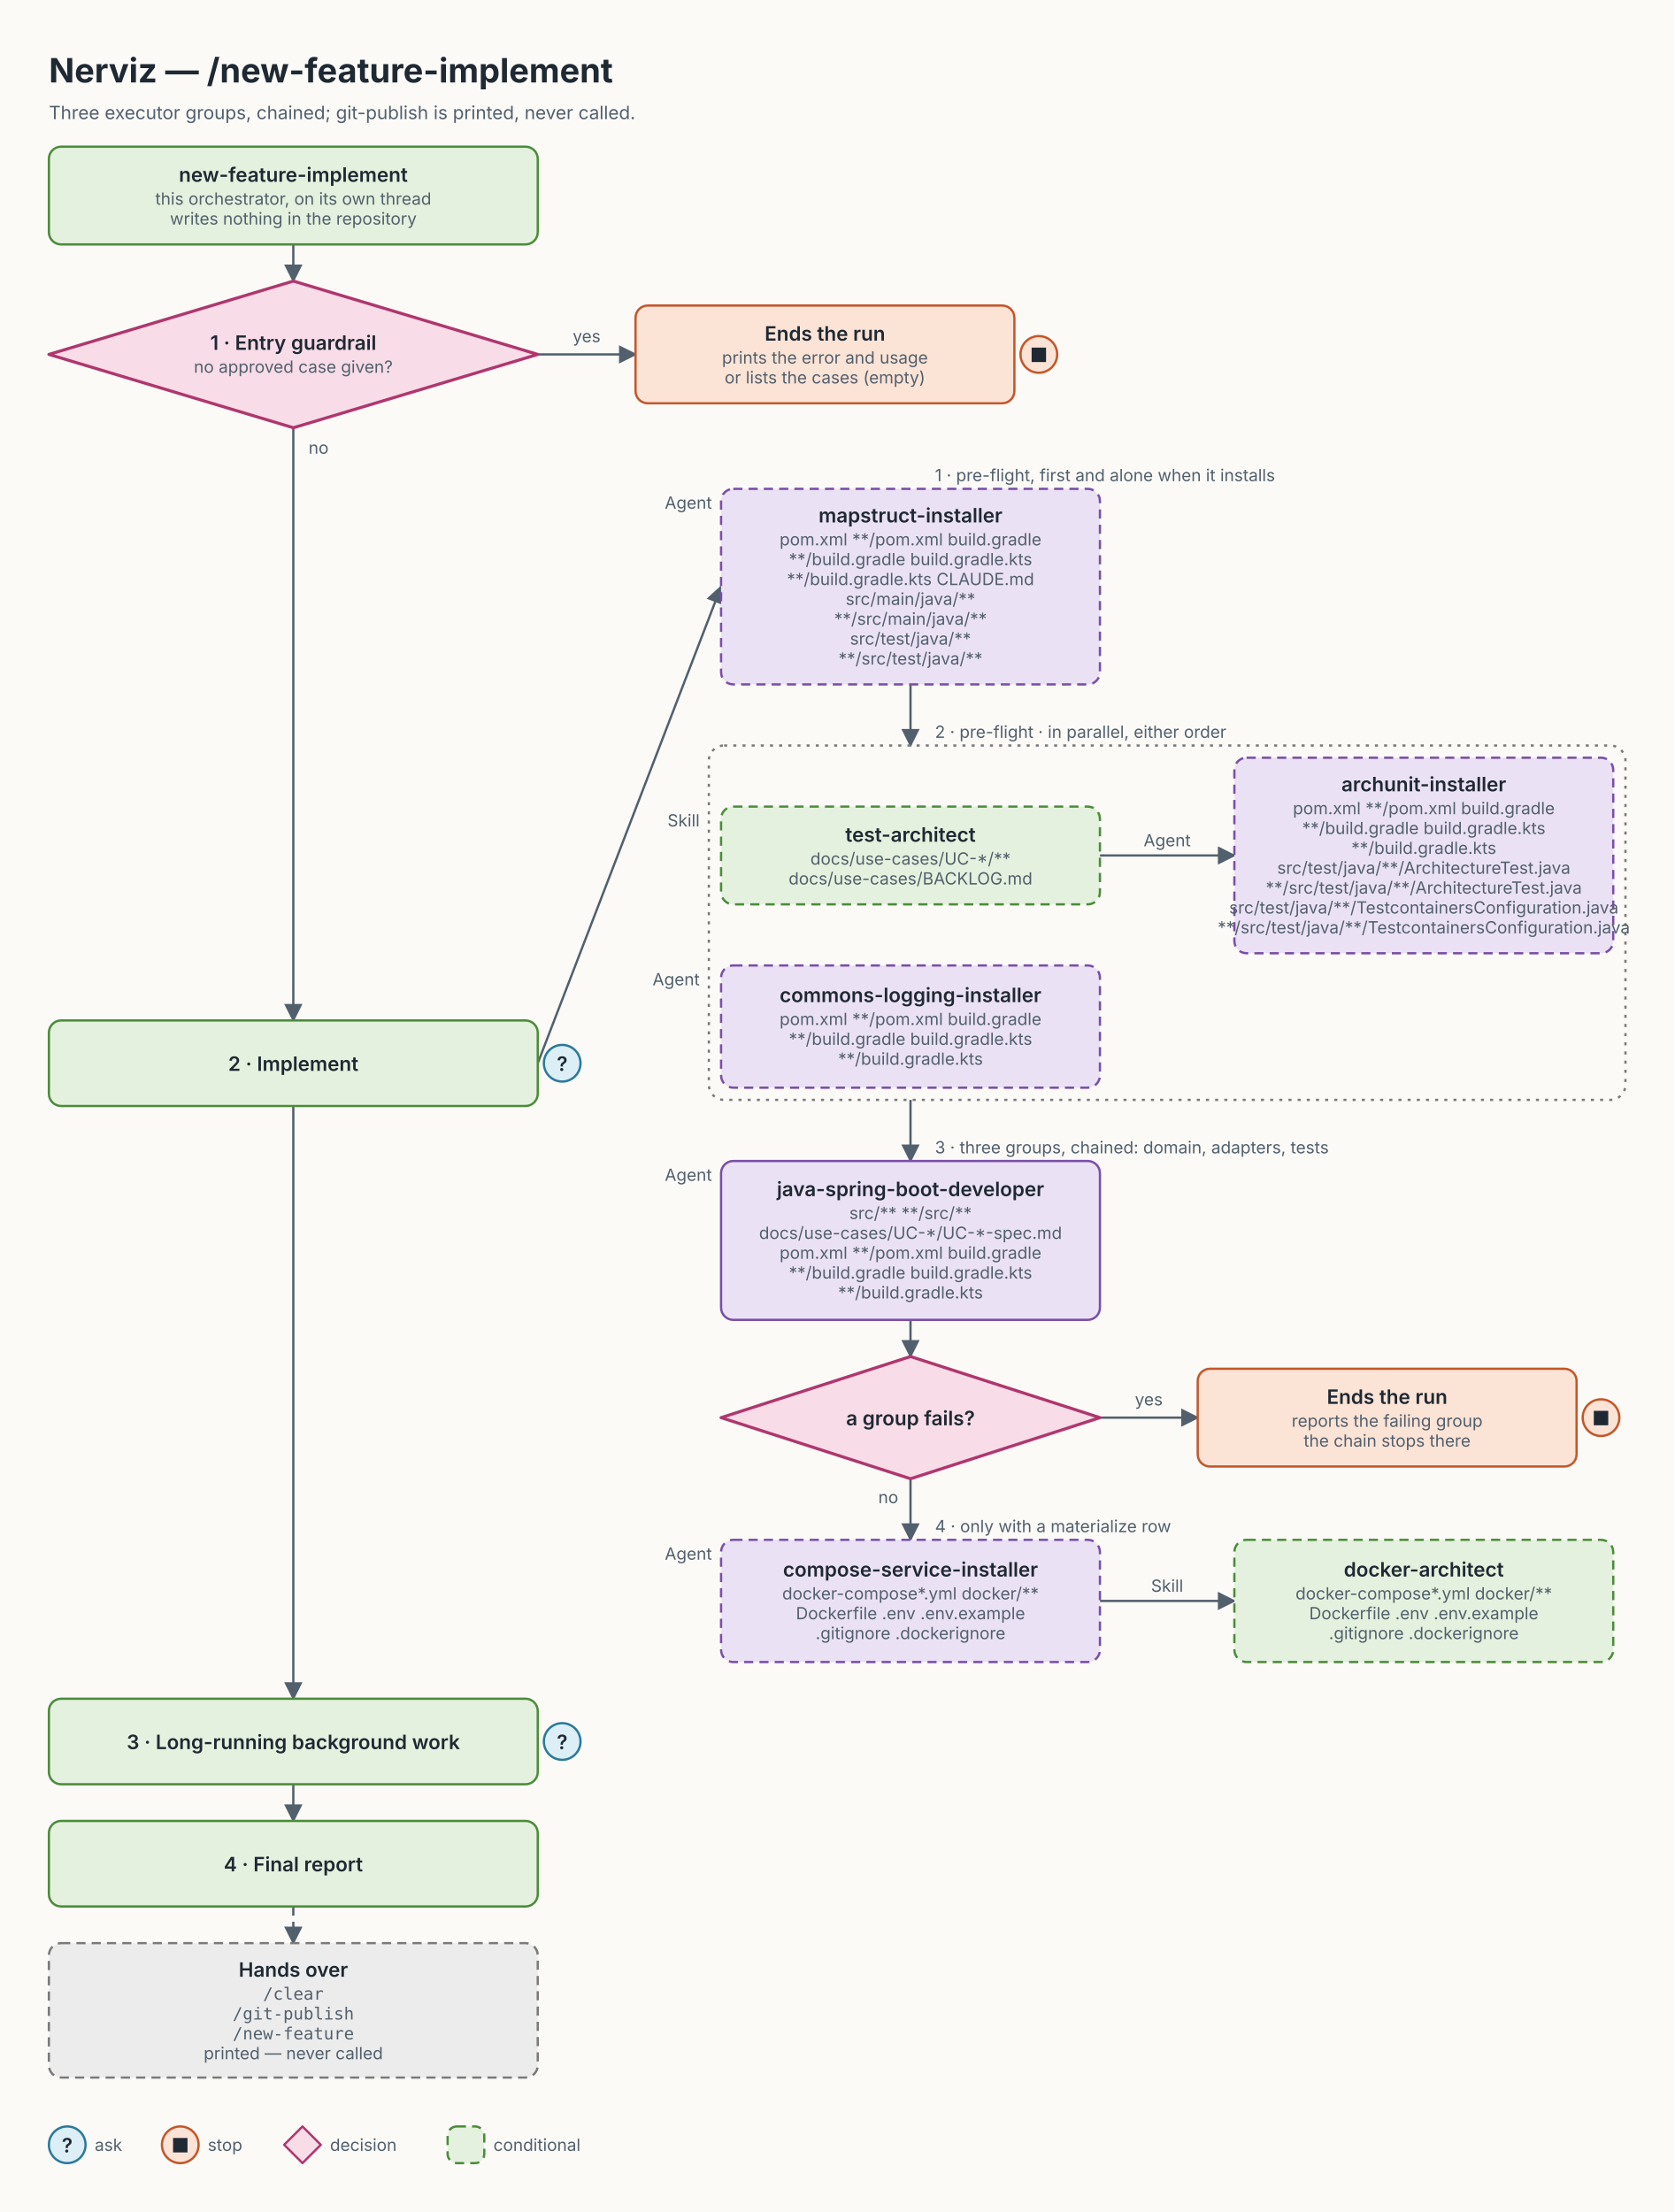
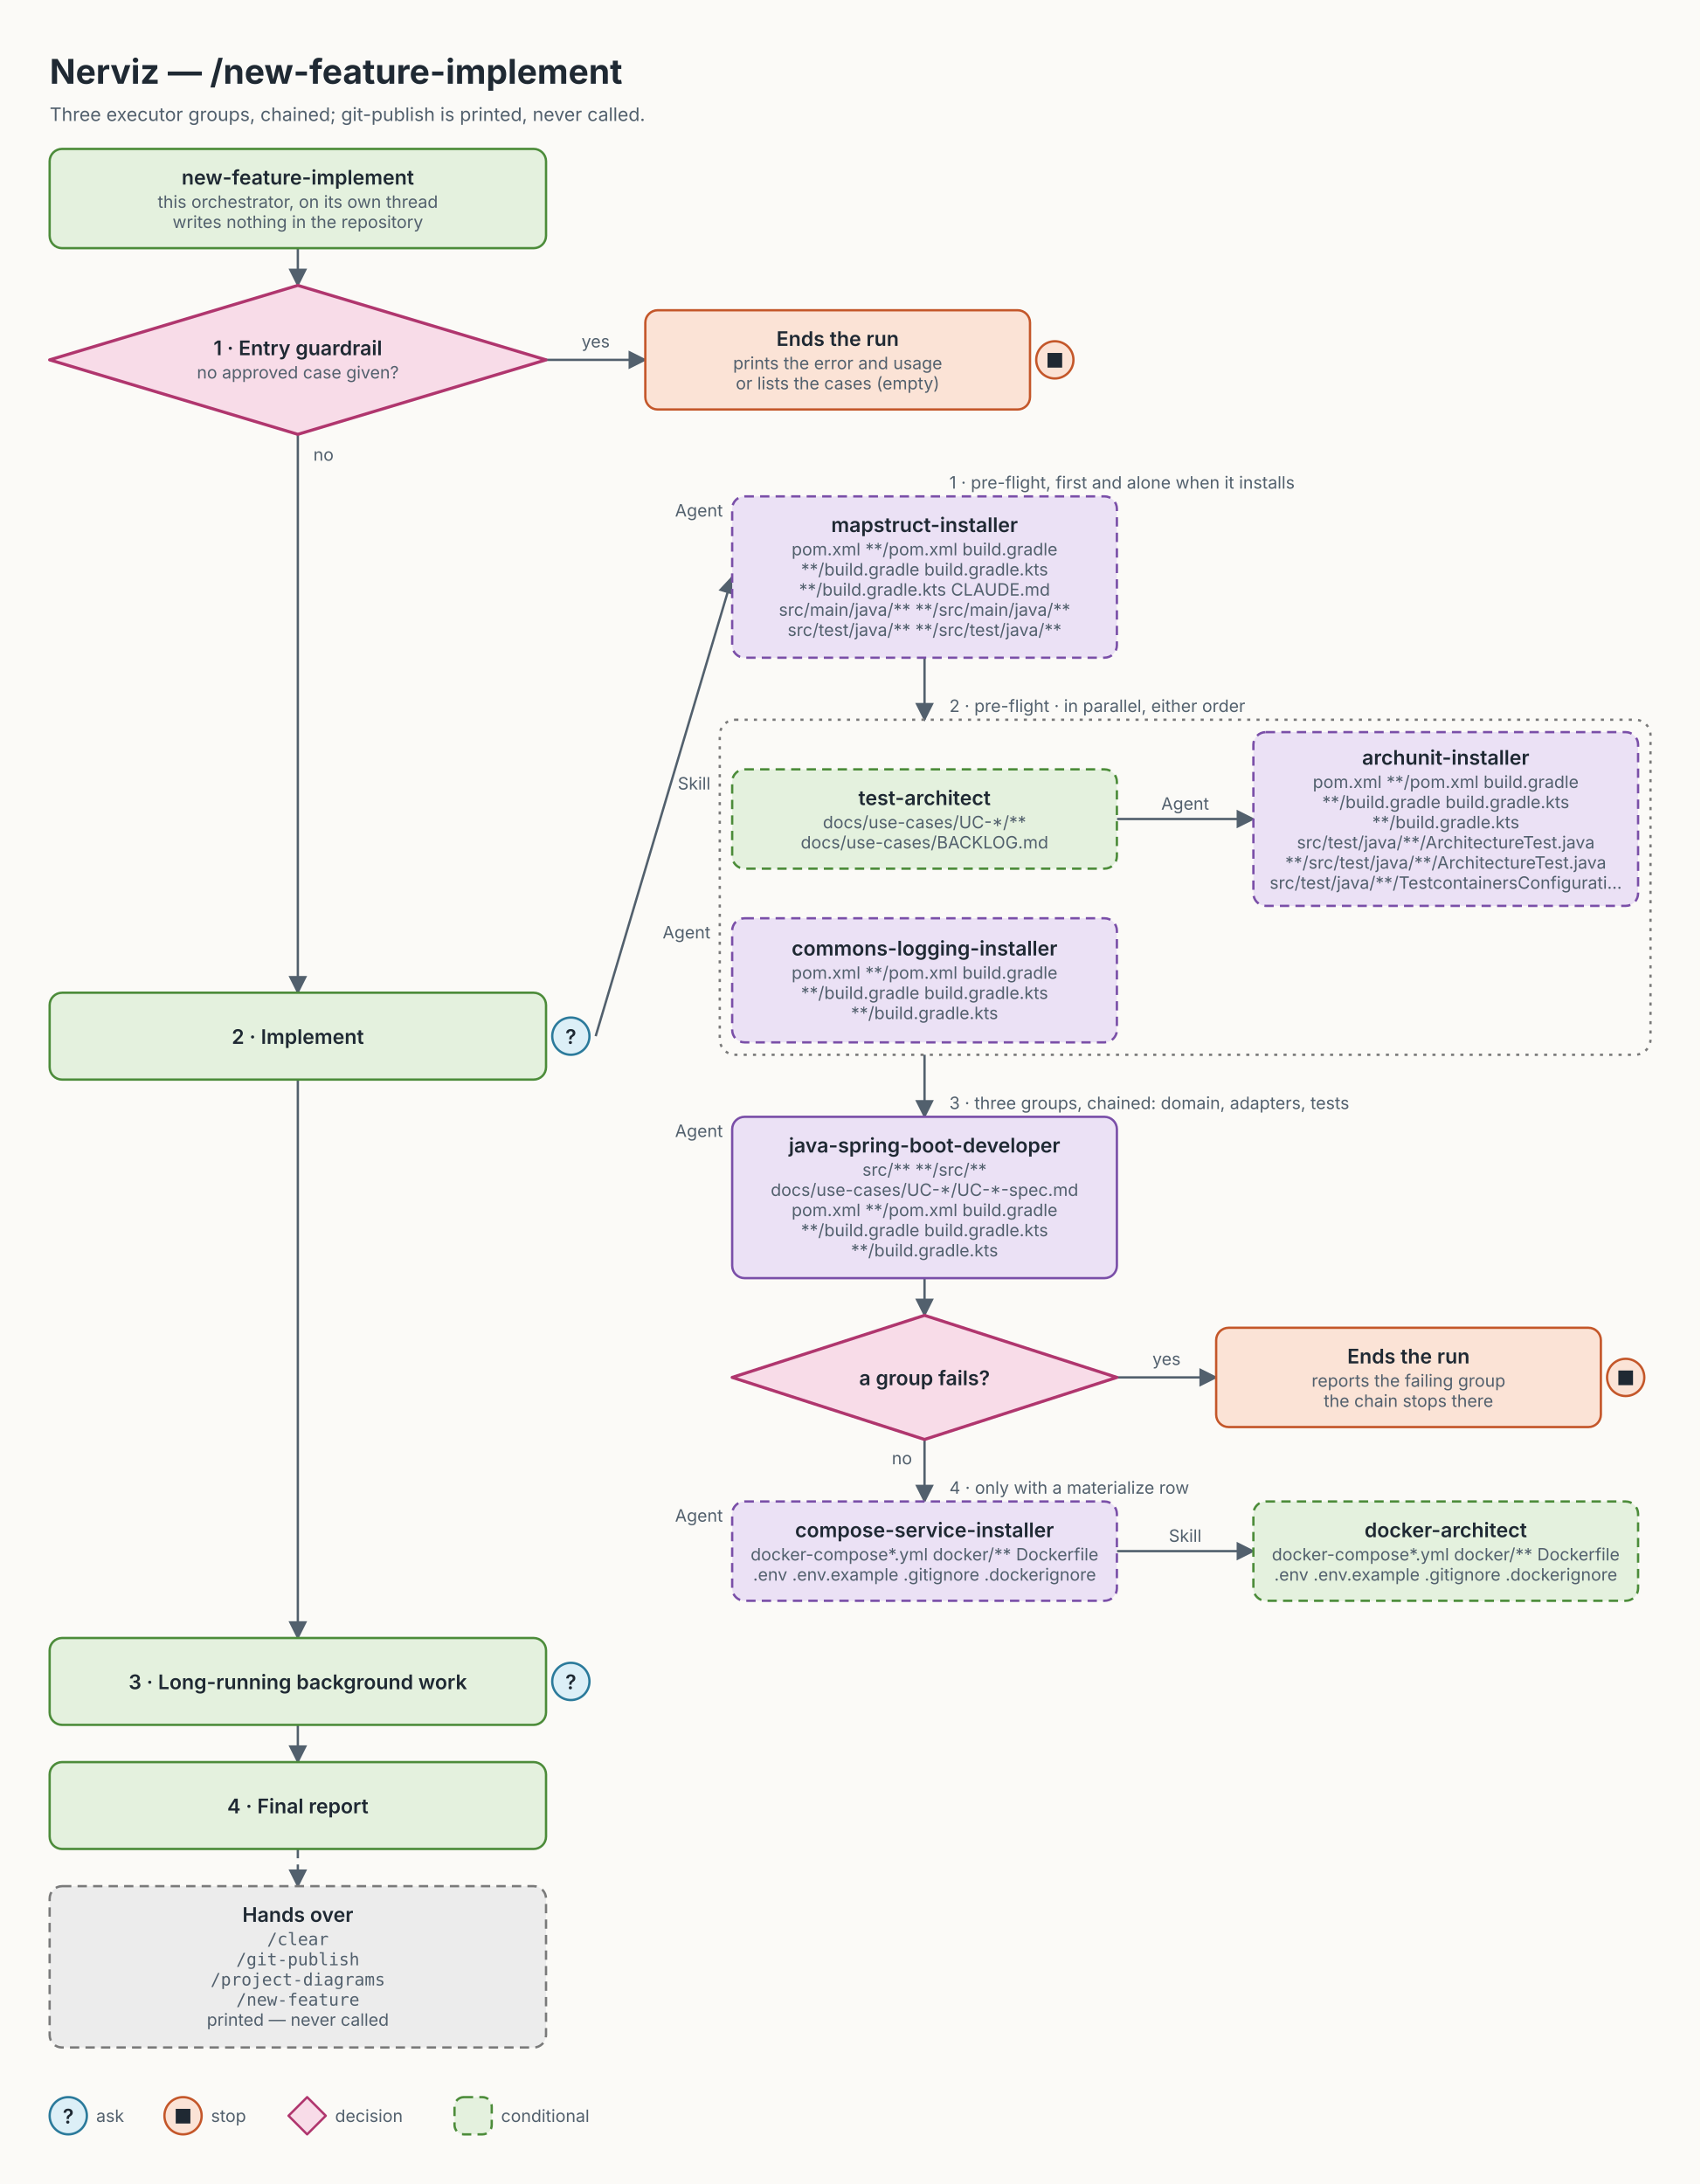
- <svg xmlns="http://www.w3.org/2000/svg" width="1096" height="1448" viewBox="0 0 1096 1448" font-family="Inter, system-ui, -apple-system, 'Segoe UI', Helvetica, Arial, sans-serif">
+ <svg xmlns="http://www.w3.org/2000/svg" width="1096" height="1408" viewBox="0 0 1096 1408" font-family="Inter, system-ui, -apple-system, 'Segoe UI', Helvetica, Arial, sans-serif">
  <defs>
    <marker id="arrow" viewBox="0 0 10 10" refX="9" refY="5" markerWidth="8" markerHeight="8" orient="auto">
      <path d="M0,0 L10,5 L0,10 z" fill="#52606D" />
    </marker>
  </defs>
  <style>
@keyframes show{from{opacity:0}to{opacity:1}}
.r{animation:show 0.5s ease both}
</style>
-   <rect width="1096" height="1448" fill="#FBFAF7" />
+   <rect width="1096" height="1408" fill="#FBFAF7" />
  <text x="32" y="54" font-size="22" font-weight="700" fill="#1F2933">Nerviz — /new-feature-implement</text>
  <text x="32" y="78" font-size="12" fill="#52606D">Three executor groups, chained; git-publish is printed, never called.</text>
  <g id="edge-flow_root_new-feature-implement_step_new-feature-implement_1" class="r" style="animation-delay:0.00s">
    <line x1="192" y1="160" x2="192" y2="184" stroke="#52606D" stroke-width="1.5" marker-end="url(#arrow)" />
  </g>
  <g id="edge-yes_step_new-feature-implement_1_0" class="r" style="animation-delay:0.35s">
    <line x1="352" y1="232" x2="416" y2="232" stroke="#52606D" stroke-width="1.5" marker-end="url(#arrow)" />
  </g>
  <g id="edge-seg_chip_step_new-feature-implement_2_1_0_0_chip_step_new-feature-implement_2_1_0_1" class="r" style="animation-delay:1.45s">
-     <line x1="720" y1="560" x2="808" y2="560" stroke="#52606D" stroke-width="1.5" marker-end="url(#arrow)" />
+     <line x1="720" y1="528" x2="808" y2="528" stroke="#52606D" stroke-width="1.5" marker-end="url(#arrow)" />
  </g>
  <g id="edge-phase_step_new-feature-implement_2_1" class="r" style="animation-delay:1.20s">
-     <line x1="596" y1="448" x2="596" y2="488" stroke="#52606D" stroke-width="1.5" marker-end="url(#arrow)" />
+     <line x1="596" y1="424" x2="596" y2="464" stroke="#52606D" stroke-width="1.5" marker-end="url(#arrow)" />
  </g>
  <g id="edge-phase_step_new-feature-implement_2_2" class="r" style="animation-delay:1.70s">
-     <line x1="596" y1="720" x2="596" y2="760" stroke="#52606D" stroke-width="1.5" marker-end="url(#arrow)" />
+     <line x1="596" y1="680" x2="596" y2="720" stroke="#52606D" stroke-width="1.5" marker-end="url(#arrow)" />
  </g>
  <g id="edge-phase_step_new-feature-implement_2_v0" class="r" style="animation-delay:2.20s">
-     <line x1="596" y1="864" x2="596" y2="888" stroke="#52606D" stroke-width="1.5" marker-end="url(#arrow)" />
+     <line x1="596" y1="824" x2="596" y2="848" stroke="#52606D" stroke-width="1.5" marker-end="url(#arrow)" />
  </g>
  <g id="edge-yes_step_new-feature-implement_2_0" class="r" style="animation-delay:2.55s">
-     <line x1="720" y1="928" x2="784" y2="928" stroke="#52606D" stroke-width="1.5" marker-end="url(#arrow)" />
+     <line x1="720" y1="888" x2="784" y2="888" stroke="#52606D" stroke-width="1.5" marker-end="url(#arrow)" />
  </g>
  <g id="edge-seg_chip_step_new-feature-implement_2_3_0_0_chip_step_new-feature-implement_2_3_0_1" class="r" style="animation-delay:2.95s">
-     <line x1="720" y1="1048" x2="808" y2="1048" stroke="#52606D" stroke-width="1.5" marker-end="url(#arrow)" />
+     <line x1="720" y1="1000" x2="808" y2="1000" stroke="#52606D" stroke-width="1.5" marker-end="url(#arrow)" />
  </g>
  <g id="edge-phase_step_new-feature-implement_2_3" class="r" style="animation-delay:2.70s">
-     <line x1="596" y1="968" x2="596" y2="1008" stroke="#52606D" stroke-width="1.5" marker-end="url(#arrow)" />
+     <line x1="596" y1="928" x2="596" y2="968" stroke="#52606D" stroke-width="1.5" marker-end="url(#arrow)" />
  </g>
  <g id="edge-entry_step_new-feature-implement_2" class="r" style="animation-delay:0.70s">
-     <line x1="352" y1="696" x2="472" y2="384" stroke="#52606D" stroke-width="1.5" marker-end="url(#arrow)" />
+     <line x1="384" y1="668" x2="472" y2="372" stroke="#52606D" stroke-width="1.5" marker-end="url(#arrow)" />
  </g>
  <g id="edge-flow_step_new-feature-implement_1_step_new-feature-implement_2" class="r" style="animation-delay:0.70s">
-     <line x1="192" y1="280" x2="192" y2="668" stroke="#52606D" stroke-width="1.5" marker-end="url(#arrow)" />
+     <line x1="192" y1="280" x2="192" y2="640" stroke="#52606D" stroke-width="1.5" marker-end="url(#arrow)" />
  </g>
  <g id="edge-flow_step_new-feature-implement_2_step_new-feature-implement_3" class="r" style="animation-delay:3.40s">
-     <line x1="192" y1="724" x2="192" y2="1112" stroke="#52606D" stroke-width="1.5" marker-end="url(#arrow)" />
+     <line x1="192" y1="696" x2="192" y2="1056" stroke="#52606D" stroke-width="1.5" marker-end="url(#arrow)" />
  </g>
  <g id="edge-flow_step_new-feature-implement_3_step_new-feature-implement_4" class="r" style="animation-delay:4.10s">
-     <line x1="192" y1="1168" x2="192" y2="1192" stroke="#52606D" stroke-width="1.5" marker-end="url(#arrow)" />
+     <line x1="192" y1="1112" x2="192" y2="1136" stroke="#52606D" stroke-width="1.5" marker-end="url(#arrow)" />
  </g>
  <g id="edge-flow_step_new-feature-implement_4_handoff_new-feature-implement" class="r" style="animation-delay:4.80s">
-     <line x1="192" y1="1248" x2="192" y2="1272" stroke="#52606D" stroke-width="1.5" stroke-dasharray="6 4" marker-end="url(#arrow)" />
+     <line x1="192" y1="1192" x2="192" y2="1216" stroke="#52606D" stroke-width="1.5" stroke-dasharray="6 4" marker-end="url(#arrow)" />
  </g>
  <g id="root_new-feature-implement">
    <rect x="32" y="96" width="320" height="64" rx="8" fill="#E4F1DE" stroke="#4C8C3A" stroke-width="1.5" />
    <text x="192" y="119" font-size="13" font-weight="600" text-anchor="middle" fill="#1F2933">new-feature-implement</text>
    <text x="192" y="134" font-size="11" text-anchor="middle" fill="#52606D">this orchestrator, on its own thread</text>
    <text x="192" y="147" font-size="11" text-anchor="middle" fill="#52606D">writes nothing in the repository</text>
  </g>
  <g id="step_new-feature-implement_1" class="r" style="animation-delay:0.00s">
    <polygon points="192,184 352,232 192,280 32,232" fill="#F8DCE8" stroke="#B0366E" stroke-width="2" stroke-linejoin="round" />
    <text x="192" y="229" font-size="13" font-weight="600" text-anchor="middle" fill="#1F2933">1 · Entry guardrail</text>
    <text x="192" y="244" font-size="11" text-anchor="middle" fill="#52606D">no approved case given?</text>
  </g>
  <g id="term_step_new-feature-implement_1_0" class="r" style="animation-delay:0.35s">
    <rect x="416" y="200" width="248" height="64" rx="8" fill="#FBE3D6" stroke="#C4572A" stroke-width="1.5" />
    <text x="540" y="223" font-size="13" font-weight="600" text-anchor="middle" fill="#1F2933">Ends the run</text>
    <text x="540" y="238" font-size="11" text-anchor="middle" fill="#52606D">prints the error and usage</text>
    <text x="540" y="251" font-size="11" text-anchor="middle" fill="#52606D">or lists the cases (empty)</text>
  </g>
  <g id="tbadge_step_new-feature-implement_1_0" class="r" style="animation-delay:0.35s">
    <rect x="668" y="220" width="24" height="24" rx="12" fill="#FBE3D6" stroke="#C4572A" stroke-width="1.5" />
    <text x="680" y="237" font-size="13" font-weight="600" text-anchor="middle" fill="#1F2933">■</text>
  </g>
  <g id="step_new-feature-implement_2" class="r" style="animation-delay:0.70s">
-     <rect x="32" y="668" width="320" height="56" rx="8" fill="#E4F1DE" stroke="#4C8C3A" stroke-width="1.5" />
-     <text x="192" y="701" font-size="13" font-weight="600" text-anchor="middle" fill="#1F2933">2 · Implement</text>
+     <rect x="32" y="640" width="320" height="56" rx="8" fill="#E4F1DE" stroke="#4C8C3A" stroke-width="1.5" />
+     <text x="192" y="673" font-size="13" font-weight="600" text-anchor="middle" fill="#1F2933">2 · Implement</text>
  </g>
  <g id="chip_step_new-feature-implement_2_0_0_0" class="r" style="animation-delay:0.70s">
-     <rect x="472" y="320" width="248" height="128" rx="8" fill="#EBE1F5" stroke="#7A4FA8" stroke-width="1.5" stroke-dasharray="6 4" />
-     <text x="596" y="342" font-size="13" font-weight="600" text-anchor="middle" fill="#1F2933">mapstruct-installer</text>
-     <text x="596" y="357" font-size="11" text-anchor="middle" fill="#52606D">pom.xml **/pom.xml build.gradle</text>
-     <text x="596" y="370" font-size="11" text-anchor="middle" fill="#52606D">**/build.gradle build.gradle.kts</text>
-     <text x="596" y="383" font-size="11" text-anchor="middle" fill="#52606D">**/build.gradle.kts CLAUDE.md</text>
-     <text x="596" y="396" font-size="11" text-anchor="middle" fill="#52606D">src/main/java/**</text>
-     <text x="596" y="409" font-size="11" text-anchor="middle" fill="#52606D">**/src/main/java/**</text>
-     <text x="596" y="422" font-size="11" text-anchor="middle" fill="#52606D">src/test/java/**</text>
-     <text x="596" y="435" font-size="11" text-anchor="middle" fill="#52606D">**/src/test/java/**</text>
+     <rect x="472" y="320" width="248" height="104" rx="8" fill="#EBE1F5" stroke="#7A4FA8" stroke-width="1.5" stroke-dasharray="6 4" />
+     <text x="596" y="343" font-size="13" font-weight="600" text-anchor="middle" fill="#1F2933">mapstruct-installer</text>
+     <text x="596" y="358" font-size="11" text-anchor="middle" fill="#52606D">pom.xml **/pom.xml build.gradle</text>
+     <text x="596" y="371" font-size="11" text-anchor="middle" fill="#52606D">**/build.gradle build.gradle.kts</text>
+     <text x="596" y="384" font-size="11" text-anchor="middle" fill="#52606D">**/build.gradle.kts CLAUDE.md</text>
+     <text x="596" y="397" font-size="11" text-anchor="middle" fill="#52606D">src/main/java/** **/src/main/java/**</text>
+     <text x="596" y="410" font-size="11" text-anchor="middle" fill="#52606D">src/test/java/** **/src/test/java/**</text>
  </g>
  <g id="frame_step_new-feature-implement_2_1" class="r" style="animation-delay:1.20s">
-     <rect x="464" y="488" width="600" height="232" rx="10" fill="none" stroke="#7A7A7A" stroke-width="1.5" stroke-dasharray="2 4" />
+     <rect x="464" y="464" width="600" height="216" rx="10" fill="none" stroke="#7A7A7A" stroke-width="1.5" stroke-dasharray="2 4" />
  </g>
  <g id="chip_step_new-feature-implement_2_1_0_0" class="r" style="animation-delay:1.20s">
-     <rect x="472" y="528" width="248" height="64" rx="8" fill="#E4F1DE" stroke="#4C8C3A" stroke-width="1.5" stroke-dasharray="6 4" />
-     <text x="596" y="551" font-size="13" font-weight="600" text-anchor="middle" fill="#1F2933">test-architect</text>
-     <text x="596" y="566" font-size="11" text-anchor="middle" fill="#52606D">docs/use-cases/UC-*/**</text>
-     <text x="596" y="579" font-size="11" text-anchor="middle" fill="#52606D">docs/use-cases/BACKLOG.md</text>
+     <rect x="472" y="496" width="248" height="64" rx="8" fill="#E4F1DE" stroke="#4C8C3A" stroke-width="1.5" stroke-dasharray="6 4" />
+     <text x="596" y="519" font-size="13" font-weight="600" text-anchor="middle" fill="#1F2933">test-architect</text>
+     <text x="596" y="534" font-size="11" text-anchor="middle" fill="#52606D">docs/use-cases/UC-*/**</text>
+     <text x="596" y="547" font-size="11" text-anchor="middle" fill="#52606D">docs/use-cases/BACKLOG.md</text>
  </g>
  <g id="chip_step_new-feature-implement_2_1_0_1" class="r" style="animation-delay:1.45s">
-     <rect x="808" y="496" width="248" height="128" rx="8" fill="#EBE1F5" stroke="#7A4FA8" stroke-width="1.5" stroke-dasharray="6 4" />
-     <text x="932" y="518" font-size="13" font-weight="600" text-anchor="middle" fill="#1F2933">archunit-installer</text>
-     <text x="932" y="533" font-size="11" text-anchor="middle" fill="#52606D">pom.xml **/pom.xml build.gradle</text>
-     <text x="932" y="546" font-size="11" text-anchor="middle" fill="#52606D">**/build.gradle build.gradle.kts</text>
-     <text x="932" y="559" font-size="11" text-anchor="middle" fill="#52606D">**/build.gradle.kts</text>
-     <text x="932" y="572" font-size="11" text-anchor="middle" fill="#52606D">src/test/java/**/ArchitectureTest.java</text>
-     <text x="932" y="585" font-size="11" text-anchor="middle" fill="#52606D">**/src/test/java/**/ArchitectureTest.java</text>
-     <text x="932" y="598" font-size="11" text-anchor="middle" fill="#52606D">src/test/java/**/TestcontainersConfiguration.java</text>
-     <text x="932" y="611" font-size="11" text-anchor="middle" fill="#52606D">**/src/test/java/**/TestcontainersConfiguration.java</text>
+     <rect x="808" y="472" width="248" height="112" rx="8" fill="#EBE1F5" stroke="#7A4FA8" stroke-width="1.5" stroke-dasharray="6 4" />
+     <text x="932" y="493" font-size="13" font-weight="600" text-anchor="middle" fill="#1F2933">archunit-installer</text>
+     <text x="932" y="508" font-size="11" text-anchor="middle" fill="#52606D">pom.xml **/pom.xml build.gradle</text>
+     <text x="932" y="521" font-size="11" text-anchor="middle" fill="#52606D">**/build.gradle build.gradle.kts</text>
+     <text x="932" y="534" font-size="11" text-anchor="middle" fill="#52606D">**/build.gradle.kts</text>
+     <text x="932" y="547" font-size="11" text-anchor="middle" fill="#52606D">src/test/java/**/ArchitectureTest.java</text>
+     <text x="932" y="560" font-size="11" text-anchor="middle" fill="#52606D">**/src/test/java/**/ArchitectureTest.java</text>
+     <text x="932" y="573" font-size="11" text-anchor="middle" fill="#52606D">src/test/java/**/TestcontainersConfigurati…</text>
  </g>
  <g id="chip_step_new-feature-implement_2_1_1_0" class="r" style="animation-delay:1.20s">
-     <rect x="472" y="632" width="248" height="80" rx="8" fill="#EBE1F5" stroke="#7A4FA8" stroke-width="1.5" stroke-dasharray="6 4" />
-     <text x="596" y="656" font-size="13" font-weight="600" text-anchor="middle" fill="#1F2933">commons-logging-installer</text>
-     <text x="596" y="671" font-size="11" text-anchor="middle" fill="#52606D">pom.xml **/pom.xml build.gradle</text>
-     <text x="596" y="684" font-size="11" text-anchor="middle" fill="#52606D">**/build.gradle build.gradle.kts</text>
-     <text x="596" y="697" font-size="11" text-anchor="middle" fill="#52606D">**/build.gradle.kts</text>
+     <rect x="472" y="592" width="248" height="80" rx="8" fill="#EBE1F5" stroke="#7A4FA8" stroke-width="1.5" stroke-dasharray="6 4" />
+     <text x="596" y="616" font-size="13" font-weight="600" text-anchor="middle" fill="#1F2933">commons-logging-installer</text>
+     <text x="596" y="631" font-size="11" text-anchor="middle" fill="#52606D">pom.xml **/pom.xml build.gradle</text>
+     <text x="596" y="644" font-size="11" text-anchor="middle" fill="#52606D">**/build.gradle build.gradle.kts</text>
+     <text x="596" y="657" font-size="11" text-anchor="middle" fill="#52606D">**/build.gradle.kts</text>
  </g>
  <g id="chip_step_new-feature-implement_2_2_0_0" class="r" style="animation-delay:1.70s">
-     <rect x="472" y="760" width="248" height="104" rx="8" fill="#EBE1F5" stroke="#7A4FA8" stroke-width="1.5" />
-     <text x="596" y="783" font-size="13" font-weight="600" text-anchor="middle" fill="#1F2933">java-spring-boot-developer</text>
-     <text x="596" y="798" font-size="11" text-anchor="middle" fill="#52606D">src/** **/src/**</text>
-     <text x="596" y="811" font-size="11" text-anchor="middle" fill="#52606D">docs/use-cases/UC-*/UC-*-spec.md</text>
-     <text x="596" y="824" font-size="11" text-anchor="middle" fill="#52606D">pom.xml **/pom.xml build.gradle</text>
-     <text x="596" y="837" font-size="11" text-anchor="middle" fill="#52606D">**/build.gradle build.gradle.kts</text>
-     <text x="596" y="850" font-size="11" text-anchor="middle" fill="#52606D">**/build.gradle.kts</text>
+     <rect x="472" y="720" width="248" height="104" rx="8" fill="#EBE1F5" stroke="#7A4FA8" stroke-width="1.5" />
+     <text x="596" y="743" font-size="13" font-weight="600" text-anchor="middle" fill="#1F2933">java-spring-boot-developer</text>
+     <text x="596" y="758" font-size="11" text-anchor="middle" fill="#52606D">src/** **/src/**</text>
+     <text x="596" y="771" font-size="11" text-anchor="middle" fill="#52606D">docs/use-cases/UC-*/UC-*-spec.md</text>
+     <text x="596" y="784" font-size="11" text-anchor="middle" fill="#52606D">pom.xml **/pom.xml build.gradle</text>
+     <text x="596" y="797" font-size="11" text-anchor="middle" fill="#52606D">**/build.gradle build.gradle.kts</text>
+     <text x="596" y="810" font-size="11" text-anchor="middle" fill="#52606D">**/build.gradle.kts</text>
  </g>
  <g id="verdict_step_new-feature-implement_2_0" class="r" style="animation-delay:2.20s">
-     <polygon points="596,888 720,928 596,968 472,928" fill="#F8DCE8" stroke="#B0366E" stroke-width="2" stroke-linejoin="round" />
-     <text x="596" y="933" font-size="13" font-weight="600" text-anchor="middle" fill="#1F2933">a group fails?</text>
+     <polygon points="596,848 720,888 596,928 472,888" fill="#F8DCE8" stroke="#B0366E" stroke-width="2" stroke-linejoin="round" />
+     <text x="596" y="893" font-size="13" font-weight="600" text-anchor="middle" fill="#1F2933">a group fails?</text>
  </g>
  <g id="term_step_new-feature-implement_2_0" class="r" style="animation-delay:2.55s">
-     <rect x="784" y="896" width="248" height="64" rx="8" fill="#FBE3D6" stroke="#C4572A" stroke-width="1.5" />
-     <text x="908" y="919" font-size="13" font-weight="600" text-anchor="middle" fill="#1F2933">Ends the run</text>
-     <text x="908" y="934" font-size="11" text-anchor="middle" fill="#52606D">reports the failing group</text>
-     <text x="908" y="947" font-size="11" text-anchor="middle" fill="#52606D">the chain stops there</text>
+     <rect x="784" y="856" width="248" height="64" rx="8" fill="#FBE3D6" stroke="#C4572A" stroke-width="1.5" />
+     <text x="908" y="879" font-size="13" font-weight="600" text-anchor="middle" fill="#1F2933">Ends the run</text>
+     <text x="908" y="894" font-size="11" text-anchor="middle" fill="#52606D">reports the failing group</text>
+     <text x="908" y="907" font-size="11" text-anchor="middle" fill="#52606D">the chain stops there</text>
  </g>
  <g id="tbadge_step_new-feature-implement_2_0" class="r" style="animation-delay:2.55s">
-     <rect x="1036" y="916" width="24" height="24" rx="12" fill="#FBE3D6" stroke="#C4572A" stroke-width="1.5" />
-     <text x="1048" y="933" font-size="13" font-weight="600" text-anchor="middle" fill="#1F2933">■</text>
+     <rect x="1036" y="876" width="24" height="24" rx="12" fill="#FBE3D6" stroke="#C4572A" stroke-width="1.5" />
+     <text x="1048" y="893" font-size="13" font-weight="600" text-anchor="middle" fill="#1F2933">■</text>
  </g>
  <g id="chip_step_new-feature-implement_2_3_0_0" class="r" style="animation-delay:2.70s">
-     <rect x="472" y="1008" width="248" height="80" rx="8" fill="#EBE1F5" stroke="#7A4FA8" stroke-width="1.5" stroke-dasharray="6 4" />
-     <text x="596" y="1032" font-size="13" font-weight="600" text-anchor="middle" fill="#1F2933">compose-service-installer</text>
-     <text x="596" y="1047" font-size="11" text-anchor="middle" fill="#52606D">docker-compose*.yml docker/**</text>
-     <text x="596" y="1060" font-size="11" text-anchor="middle" fill="#52606D">Dockerfile .env .env.example</text>
-     <text x="596" y="1073" font-size="11" text-anchor="middle" fill="#52606D">.gitignore .dockerignore</text>
+     <rect x="472" y="968" width="248" height="64" rx="8" fill="#EBE1F5" stroke="#7A4FA8" stroke-width="1.5" stroke-dasharray="6 4" />
+     <text x="596" y="991" font-size="13" font-weight="600" text-anchor="middle" fill="#1F2933">compose-service-installer</text>
+     <text x="596" y="1006" font-size="11" text-anchor="middle" fill="#52606D">docker-compose*.yml docker/** Dockerfile</text>
+     <text x="596" y="1019" font-size="11" text-anchor="middle" fill="#52606D">.env .env.example .gitignore .dockerignore</text>
  </g>
  <g id="chip_step_new-feature-implement_2_3_0_1" class="r" style="animation-delay:2.95s">
-     <rect x="808" y="1008" width="248" height="80" rx="8" fill="#E4F1DE" stroke="#4C8C3A" stroke-width="1.5" stroke-dasharray="6 4" />
-     <text x="932" y="1032" font-size="13" font-weight="600" text-anchor="middle" fill="#1F2933">docker-architect</text>
-     <text x="932" y="1047" font-size="11" text-anchor="middle" fill="#52606D">docker-compose*.yml docker/**</text>
-     <text x="932" y="1060" font-size="11" text-anchor="middle" fill="#52606D">Dockerfile .env .env.example</text>
-     <text x="932" y="1073" font-size="11" text-anchor="middle" fill="#52606D">.gitignore .dockerignore</text>
+     <rect x="808" y="968" width="248" height="64" rx="8" fill="#E4F1DE" stroke="#4C8C3A" stroke-width="1.5" stroke-dasharray="6 4" />
+     <text x="932" y="991" font-size="13" font-weight="600" text-anchor="middle" fill="#1F2933">docker-architect</text>
+     <text x="932" y="1006" font-size="11" text-anchor="middle" fill="#52606D">docker-compose*.yml docker/** Dockerfile</text>
+     <text x="932" y="1019" font-size="11" text-anchor="middle" fill="#52606D">.env .env.example .gitignore .dockerignore</text>
  </g>
  <g id="badge_step_new-feature-implement_2_0" class="r" style="animation-delay:0.70s">
-     <rect x="356" y="684" width="24" height="24" rx="12" fill="#DCEFF7" stroke="#2B7A9B" stroke-width="1.5" />
-     <text x="368" y="701" font-size="13" font-weight="600" text-anchor="middle" fill="#1F2933">?</text>
+     <rect x="356" y="656" width="24" height="24" rx="12" fill="#DCEFF7" stroke="#2B7A9B" stroke-width="1.5" />
+     <text x="368" y="673" font-size="13" font-weight="600" text-anchor="middle" fill="#1F2933">?</text>
  </g>
  <g id="step_new-feature-implement_3" class="r" style="animation-delay:3.40s">
-     <rect x="32" y="1112" width="320" height="56" rx="8" fill="#E4F1DE" stroke="#4C8C3A" stroke-width="1.5" />
-     <text x="192" y="1145" font-size="13" font-weight="600" text-anchor="middle" fill="#1F2933">3 · Long-running background work</text>
+     <rect x="32" y="1056" width="320" height="56" rx="8" fill="#E4F1DE" stroke="#4C8C3A" stroke-width="1.5" />
+     <text x="192" y="1089" font-size="13" font-weight="600" text-anchor="middle" fill="#1F2933">3 · Long-running background work</text>
  </g>
  <g id="badge_step_new-feature-implement_3_0" class="r" style="animation-delay:3.40s">
-     <rect x="356" y="1128" width="24" height="24" rx="12" fill="#DCEFF7" stroke="#2B7A9B" stroke-width="1.5" />
-     <text x="368" y="1145" font-size="13" font-weight="600" text-anchor="middle" fill="#1F2933">?</text>
+     <rect x="356" y="1072" width="24" height="24" rx="12" fill="#DCEFF7" stroke="#2B7A9B" stroke-width="1.5" />
+     <text x="368" y="1089" font-size="13" font-weight="600" text-anchor="middle" fill="#1F2933">?</text>
  </g>
  <g id="step_new-feature-implement_4" class="r" style="animation-delay:4.10s">
-     <rect x="32" y="1192" width="320" height="56" rx="8" fill="#E4F1DE" stroke="#4C8C3A" stroke-width="1.5" />
-     <text x="192" y="1225" font-size="13" font-weight="600" text-anchor="middle" fill="#1F2933">4 · Final report</text>
+     <rect x="32" y="1136" width="320" height="56" rx="8" fill="#E4F1DE" stroke="#4C8C3A" stroke-width="1.5" />
+     <text x="192" y="1169" font-size="13" font-weight="600" text-anchor="middle" fill="#1F2933">4 · Final report</text>
  </g>
  <g id="handoff_new-feature-implement" class="r" style="animation-delay:4.80s">
-     <rect x="32" y="1272" width="320" height="88" rx="8" fill="#ECECEC" stroke="#7A7A7A" stroke-width="1.5" stroke-dasharray="6 4" />
-     <text x="192" y="1294" font-size="13" font-weight="600" text-anchor="middle" fill="#1F2933">Hands over</text>
-     <text x="192" y="1309" font-size="11" text-anchor="middle" font-family="ui-monospace, 'SF Mono', Menlo, Consolas, monospace" fill="#52606D">/clear</text>
-     <text x="192" y="1322" font-size="11" text-anchor="middle" font-family="ui-monospace, 'SF Mono', Menlo, Consolas, monospace" fill="#52606D">/git-publish</text>
-     <text x="192" y="1335" font-size="11" text-anchor="middle" font-family="ui-monospace, 'SF Mono', Menlo, Consolas, monospace" fill="#52606D">/new-feature</text>
-     <text x="192" y="1348" font-size="11" text-anchor="middle" fill="#52606D">printed — never called</text>
+     <rect x="32" y="1216" width="320" height="104" rx="8" fill="#ECECEC" stroke="#7A7A7A" stroke-width="1.5" stroke-dasharray="6 4" />
+     <text x="192" y="1239" font-size="13" font-weight="600" text-anchor="middle" fill="#1F2933">Hands over</text>
+     <text x="192" y="1254" font-size="11" text-anchor="middle" font-family="ui-monospace, 'SF Mono', Menlo, Consolas, monospace" fill="#52606D">/clear</text>
+     <text x="192" y="1267" font-size="11" text-anchor="middle" font-family="ui-monospace, 'SF Mono', Menlo, Consolas, monospace" fill="#52606D">/git-publish</text>
+     <text x="192" y="1280" font-size="11" text-anchor="middle" font-family="ui-monospace, 'SF Mono', Menlo, Consolas, monospace" fill="#52606D">/project-diagrams</text>
+     <text x="192" y="1293" font-size="11" text-anchor="middle" font-family="ui-monospace, 'SF Mono', Menlo, Consolas, monospace" fill="#52606D">/new-feature</text>
+     <text x="192" y="1306" font-size="11" text-anchor="middle" fill="#52606D">printed — never called</text>
  </g>
  <g id="legend_ask">
-     <rect x="32" y="1392" width="24" height="24" rx="12" fill="#DCEFF7" stroke="#2B7A9B" stroke-width="1.5" />
-     <text x="44" y="1409" font-size="13" font-weight="600" text-anchor="middle" fill="#1F2933">?</text>
+     <rect x="32" y="1352" width="24" height="24" rx="12" fill="#DCEFF7" stroke="#2B7A9B" stroke-width="1.5" />
+     <text x="44" y="1369" font-size="13" font-weight="600" text-anchor="middle" fill="#1F2933">?</text>
  </g>
  <g id="legend_stop">
-     <rect x="106" y="1392" width="24" height="24" rx="12" fill="#FBE3D6" stroke="#C4572A" stroke-width="1.5" />
-     <text x="118" y="1409" font-size="13" font-weight="600" text-anchor="middle" fill="#1F2933">■</text>
+     <rect x="106" y="1352" width="24" height="24" rx="12" fill="#FBE3D6" stroke="#C4572A" stroke-width="1.5" />
+     <text x="118" y="1369" font-size="13" font-weight="600" text-anchor="middle" fill="#1F2933">■</text>
  </g>
  <g id="legend_decision">
-     <polygon points="198,1392 210,1404 198,1416 186,1404" fill="#F8DCE8" stroke="#B0366E" stroke-width="1.5" stroke-linejoin="round" />
+     <polygon points="198,1352 210,1364 198,1376 186,1364" fill="#F8DCE8" stroke="#B0366E" stroke-width="1.5" stroke-linejoin="round" />
  </g>
  <g id="legend_conditional">
-     <rect x="293" y="1392" width="24" height="24" rx="6" fill="#E4F1DE" stroke="#4C8C3A" stroke-width="1.5" stroke-dasharray="6 4" />
+     <rect x="293" y="1352" width="24" height="24" rx="6" fill="#E4F1DE" stroke="#4C8C3A" stroke-width="1.5" stroke-dasharray="6 4" />
  </g>
  <g id="yes-label_step_new-feature-implement_1_0" class="r" style="animation-delay:0.35s">
    <text x="384" y="224" font-size="11" text-anchor="middle" fill="#52606D">yes</text>
  </g>
  <g id="tool_chip_step_new-feature-implement_2_0_0_0" class="r" style="animation-delay:0.70s">
    <text x="466" y="333" font-size="11" text-anchor="end" fill="#52606D">Agent</text>
  </g>
  <g id="cap_step_new-feature-implement_2_0" class="r" style="animation-delay:0.70s">
    <text x="612" y="315" font-size="11" text-anchor="start" fill="#52606D">1 · pre-flight, first and alone when it installs</text>
  </g>
  <g id="tool_chip_step_new-feature-implement_2_1_0_1" class="r" style="animation-delay:1.45s">
-     <text x="764" y="554" font-size="11" text-anchor="middle" fill="#52606D">Agent</text>
+     <text x="764" y="522" font-size="11" text-anchor="middle" fill="#52606D">Agent</text>
  </g>
  <g id="tool_chip_step_new-feature-implement_2_1_0_0" class="r" style="animation-delay:1.20s">
-     <text x="458" y="541" font-size="11" text-anchor="end" fill="#52606D">Skill</text>
+     <text x="458" y="509" font-size="11" text-anchor="end" fill="#52606D">Skill</text>
  </g>
  <g id="tool_chip_step_new-feature-implement_2_1_1_0" class="r" style="animation-delay:1.20s">
-     <text x="458" y="645" font-size="11" text-anchor="end" fill="#52606D">Agent</text>
+     <text x="458" y="605" font-size="11" text-anchor="end" fill="#52606D">Agent</text>
  </g>
  <g id="cap_step_new-feature-implement_2_1" class="r" style="animation-delay:1.20s">
-     <text x="612" y="483" font-size="11" text-anchor="start" fill="#52606D">2 · pre-flight · in parallel, either order</text>
+     <text x="612" y="459" font-size="11" text-anchor="start" fill="#52606D">2 · pre-flight · in parallel, either order</text>
  </g>
  <g id="tool_chip_step_new-feature-implement_2_2_0_0" class="r" style="animation-delay:1.70s">
-     <text x="466" y="773" font-size="11" text-anchor="end" fill="#52606D">Agent</text>
+     <text x="466" y="733" font-size="11" text-anchor="end" fill="#52606D">Agent</text>
  </g>
  <g id="cap_step_new-feature-implement_2_2" class="r" style="animation-delay:1.70s">
-     <text x="612" y="755" font-size="11" text-anchor="start" fill="#52606D">3 · three groups, chained: domain, adapters, tests</text>
+     <text x="612" y="715" font-size="11" text-anchor="start" fill="#52606D">3 · three groups, chained: domain, adapters, tests</text>
  </g>
  <g id="yes-label_step_new-feature-implement_2_0" class="r" style="animation-delay:2.55s">
-     <text x="752" y="920" font-size="11" text-anchor="middle" fill="#52606D">yes</text>
+     <text x="752" y="880" font-size="11" text-anchor="middle" fill="#52606D">yes</text>
  </g>
  <g id="tool_chip_step_new-feature-implement_2_3_0_1" class="r" style="animation-delay:2.95s">
-     <text x="764" y="1042" font-size="11" text-anchor="middle" fill="#52606D">Skill</text>
+     <text x="764" y="994" font-size="11" text-anchor="middle" fill="#52606D">Skill</text>
  </g>
  <g id="tool_chip_step_new-feature-implement_2_3_0_0" class="r" style="animation-delay:2.70s">
-     <text x="466" y="1021" font-size="11" text-anchor="end" fill="#52606D">Agent</text>
+     <text x="466" y="981" font-size="11" text-anchor="end" fill="#52606D">Agent</text>
  </g>
  <g id="cap_step_new-feature-implement_2_3" class="r" style="animation-delay:2.70s">
-     <text x="612" y="1003" font-size="11" text-anchor="start" fill="#52606D">4 · only with a materialize row</text>
+     <text x="612" y="963" font-size="11" text-anchor="start" fill="#52606D">4 · only with a materialize row</text>
  </g>
  <g id="no-label_step_new-feature-implement_2_3" class="r" style="animation-delay:2.70s">
-     <text x="588" y="984" font-size="11" text-anchor="end" fill="#52606D">no</text>
+     <text x="588" y="944" font-size="11" text-anchor="end" fill="#52606D">no</text>
  </g>
  <g id="no-label_step_new-feature-implement_1_step_new-feature-implement_2" class="r" style="animation-delay:0.70s">
    <text x="202" y="297" font-size="11" text-anchor="start" fill="#52606D">no</text>
  </g>
  <g id="legend-text_ask">
-     <text x="62" y="1408" font-size="11" text-anchor="start" fill="#52606D">ask</text>
+     <text x="62" y="1368" font-size="11" text-anchor="start" fill="#52606D">ask</text>
  </g>
  <g id="legend-text_stop">
-     <text x="136" y="1408" font-size="11" text-anchor="start" fill="#52606D">stop</text>
+     <text x="136" y="1368" font-size="11" text-anchor="start" fill="#52606D">stop</text>
  </g>
  <g id="legend-text_decision">
-     <text x="216" y="1408" font-size="11" text-anchor="start" fill="#52606D">decision</text>
+     <text x="216" y="1368" font-size="11" text-anchor="start" fill="#52606D">decision</text>
  </g>
  <g id="legend-text_conditional">
-     <text x="323" y="1408" font-size="11" text-anchor="start" fill="#52606D">conditional</text>
+     <text x="323" y="1368" font-size="11" text-anchor="start" fill="#52606D">conditional</text>
  </g>
</svg>
